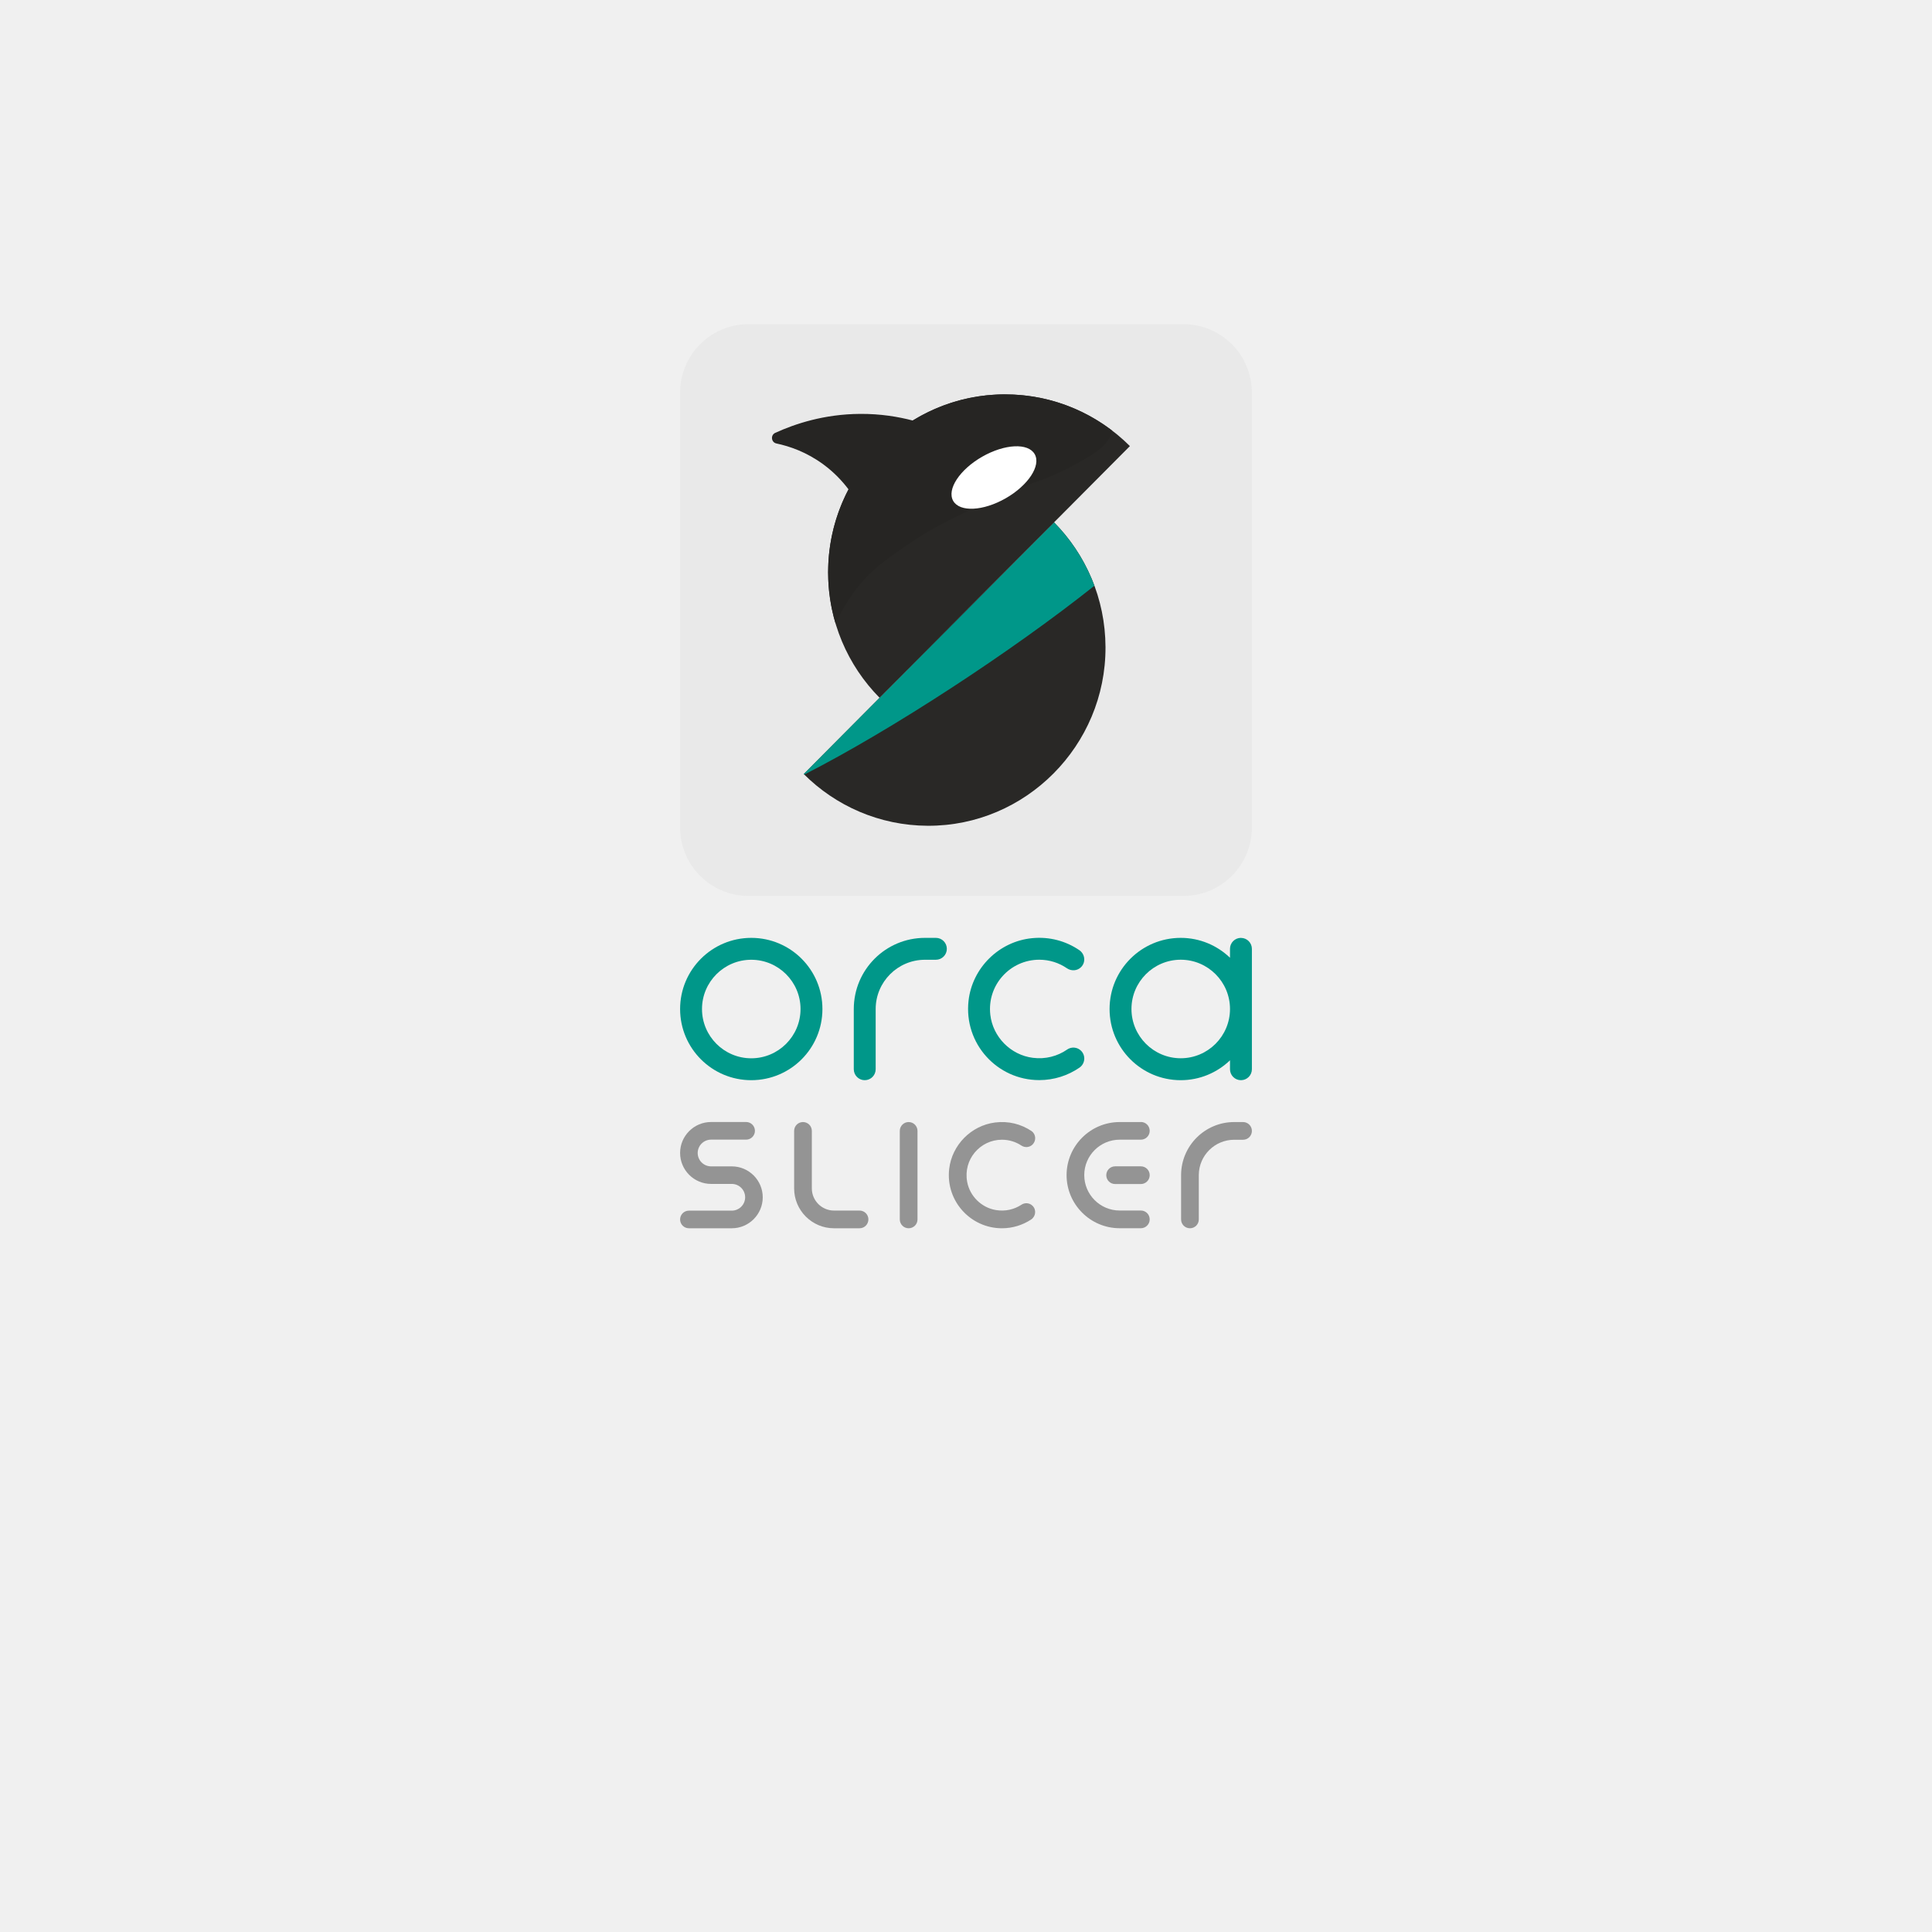
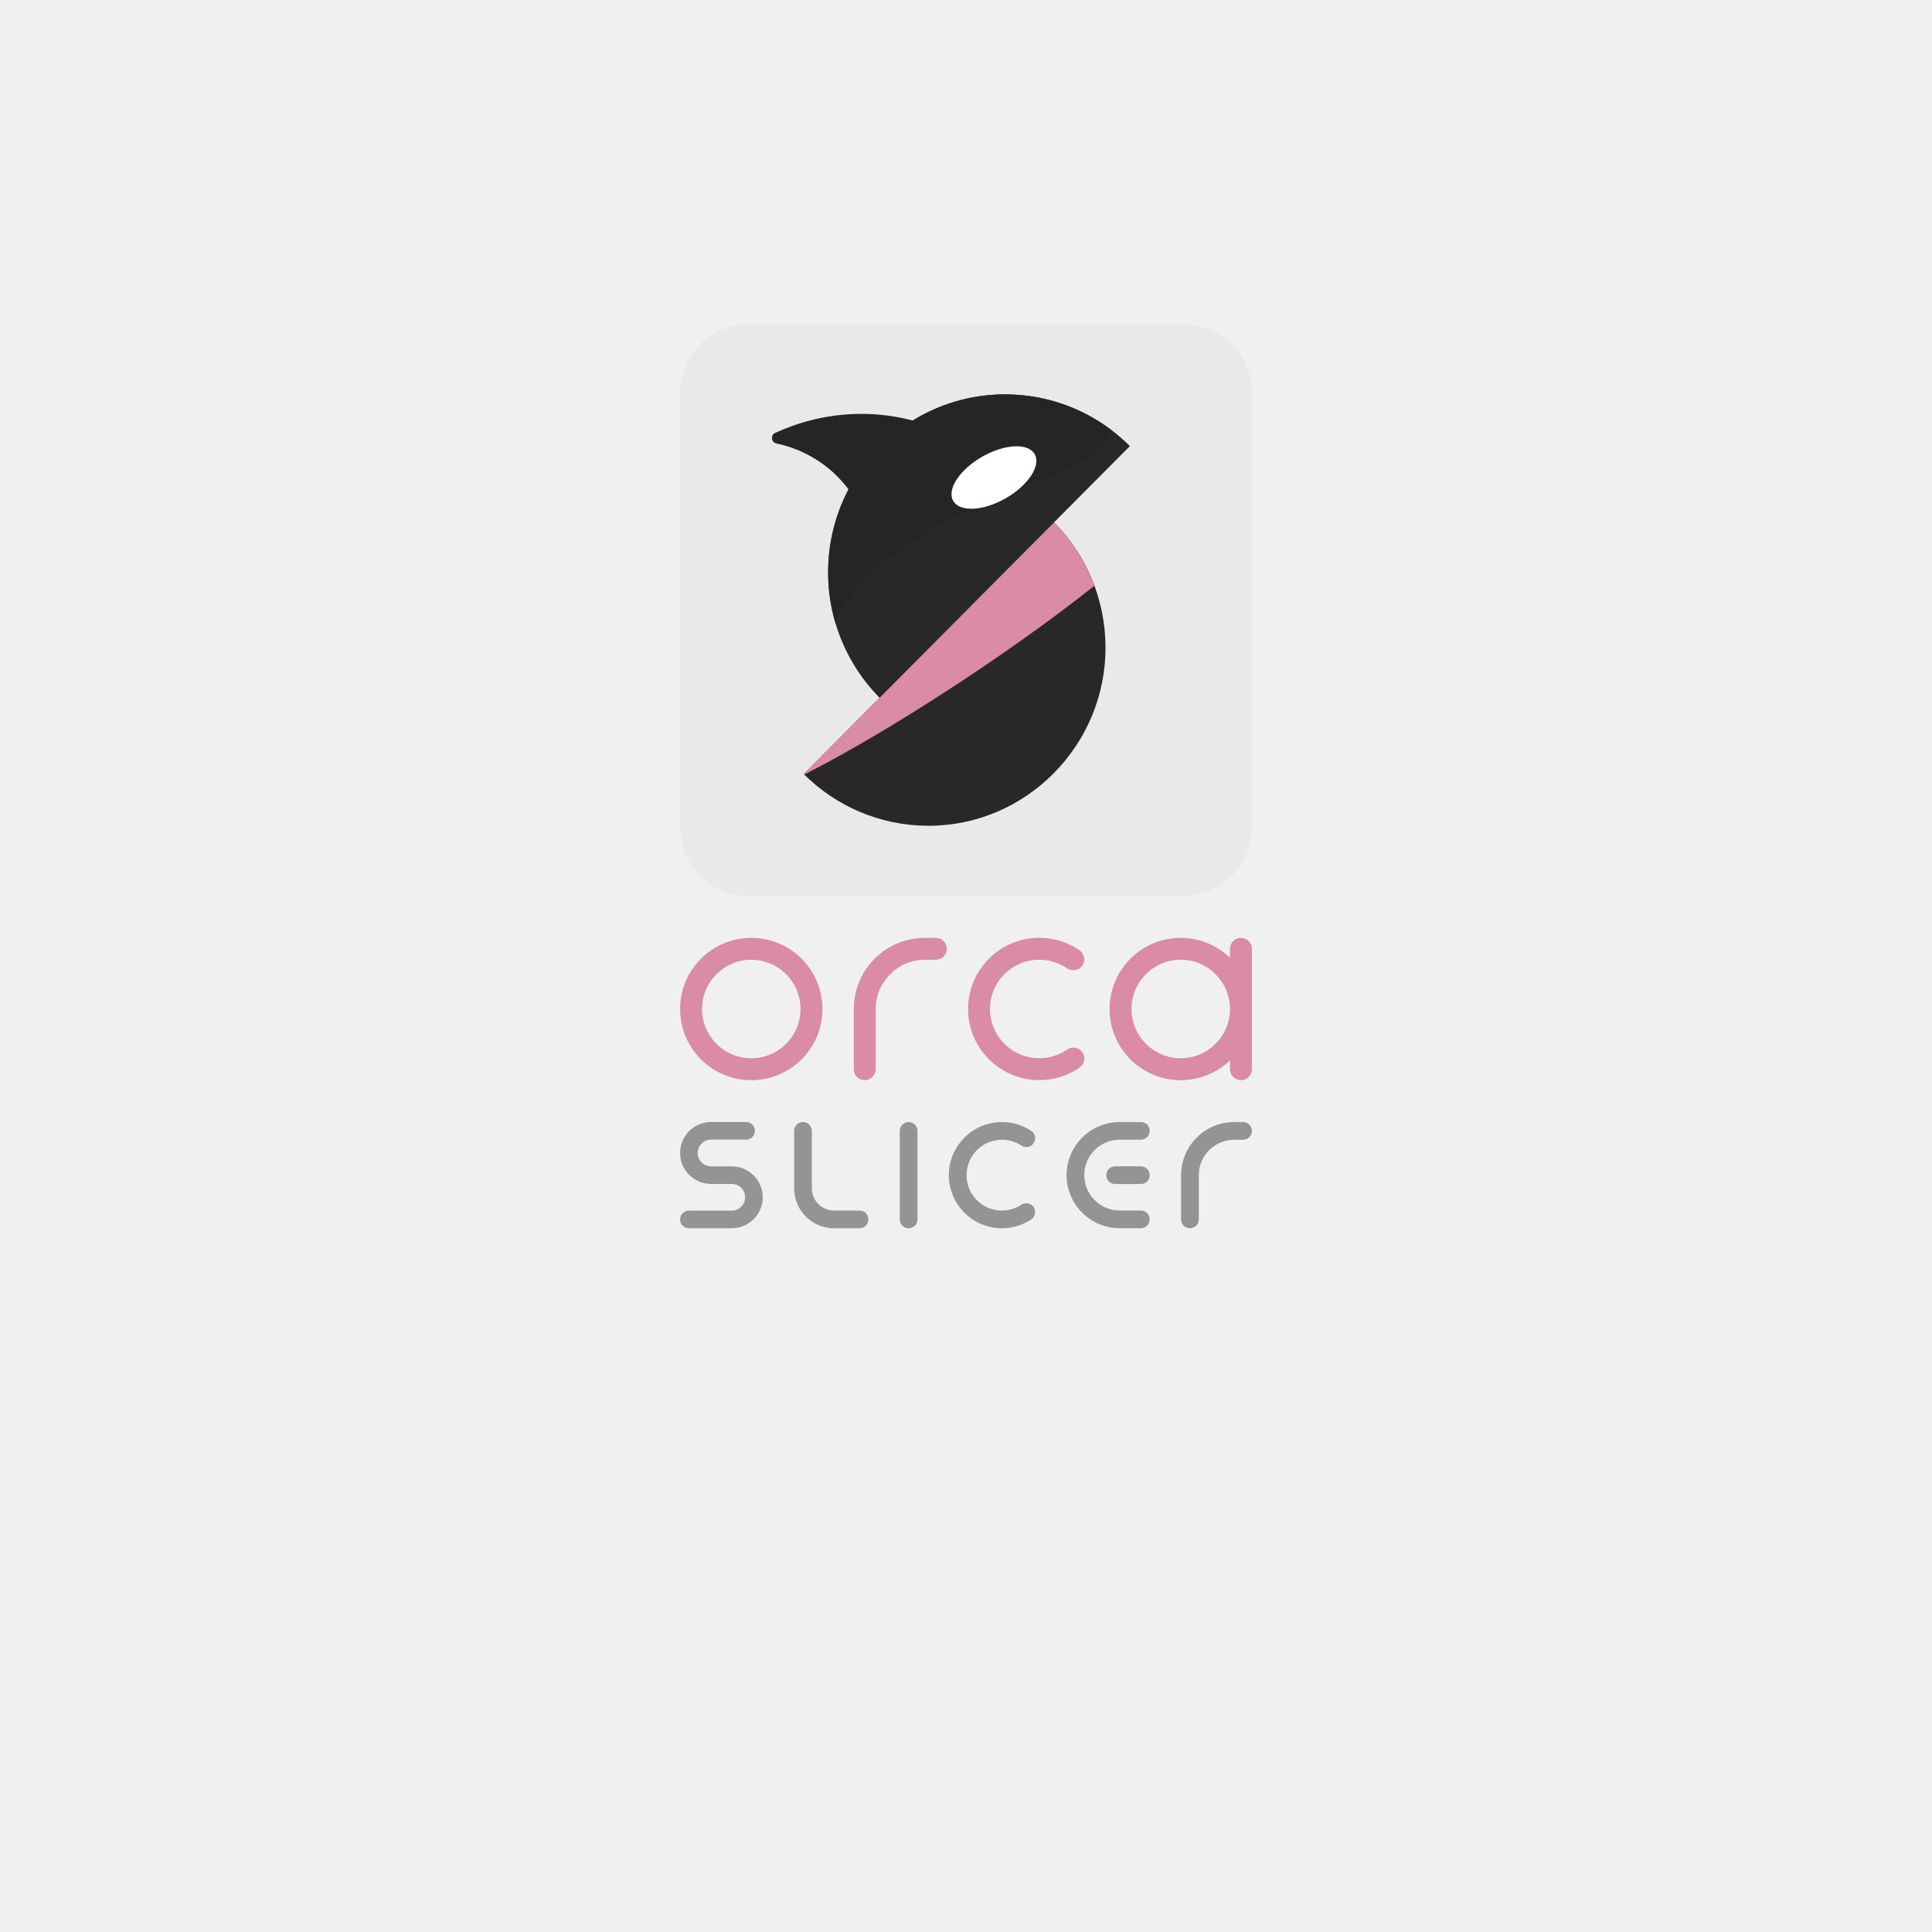
<svg xmlns="http://www.w3.org/2000/svg" id="a" width="480" height="480" viewBox="0 0 480 480">
  <g id="b">
    <g id="c">
      <rect x="168.97" y="80.54" width="142.05" height="142.05" rx="17" ry="17" style="fill:#e9e9e9;" />
    </g>
  </g>
  <g id="d">
    <path id="e" d="M199.69,192.31c7.91,7.9,18.79,12.8,30.81,12.85,24.33.1,44.25-19.93,44.16-44.4-.05-12.09-4.92-23.03-12.78-30.98l-62.19,62.53Z" style="fill:#292826;" />
  </g>
  <g id="f">
-     <path id="g" d="M261.88,129.78l-62.19,62.53s.09.09.13.13c21.79-11.11,51.62-30.64,72.08-46.91-2.21-5.96-5.66-11.32-10.03-15.75" style="fill:#009789;" />
+     <path id="g" d="M261.88,129.78l-62.19,62.53s.09.09.13.13c21.79-11.11,51.62-30.64,72.08-46.91-2.21-5.96-5.66-11.32-10.03-15.75" style="fill:#D98BA8;" />
  </g>
  <g id="h">
    <path id="i" d="M249.72,97.98c-24.29,0-43.97,19.8-43.97,44.22,0,12.16,4.88,23.17,12.78,31.16l62.19-62.53c-7.95-7.94-18.9-12.85-30.99-12.85" style="fill:#292826;" />
  </g>
  <g id="j">
    <path id="k" d="M249.72,97.98c-8.41,0-16.27,2.38-22.95,6.5-3.58-.94-8.02-1.69-13.12-1.65-8.89.06-16.12,2.46-21.04,4.71-1.22.56-1.02,2.37.29,2.64,3.23.68,7.49,2.12,11.7,5.23,2.66,1.96,4.68,4.14,6.21,6.17-3.23,6.16-5.07,13.17-5.07,20.62,0,4.44.65,8.73,1.87,12.78,1.86-4.12,3.81-6.88,4.44-7.74,4.04-5.55,8.31-8.44,14.62-12.7,4.65-3.14,11.1-6.83,29.65-14.45,0,0,5.8-1.63,13.58-6.26,3.1-1.84,5.46-3.58,6.21-6.31.05-.19.1-.38.14-.57-7.38-5.62-16.57-8.96-26.53-8.96" style="fill:#262523;" />
  </g>
  <g id="l">
    <path id="m" d="M257.07,112.84c1.61,2.85-1.62,7.76-7.21,10.96-5.6,3.2-11.44,3.48-13.05.63-1.61-2.85,1.62-7.76,7.21-10.96,5.6-3.2,11.44-3.48,13.05-.63" style="fill:#fff;" />
  </g>
  <path d="M225.75,278.77c-1.21,0-2.2.98-2.2,2.2v21.99c0,1.21.98,2.2,2.2,2.2s2.2-.98,2.2-2.2v-21.99c0-1.21-.98-2.2-2.2-2.2Z" style="fill:#949494;" />
  <path d="M283.44,278.77h-5.26c-7.27,0-13.19,5.92-13.19,13.19s5.92,13.19,13.19,13.19h5.26c1.21,0,2.2-.98,2.2-2.2s-.98-2.2-2.2-2.2h-5.26c-4.85,0-8.8-3.95-8.8-8.8s3.95-8.8,8.8-8.8h5.26c1.21,0,2.2-.98,2.2-2.2s-.98-2.2-2.2-2.2Z" style="fill:#949494;" />
  <path d="M283.44,289.77h-6.39c-1.21,0-2.2.98-2.2,2.2s.98,2.2,2.2,2.2h6.39c1.21,0,2.2-.98,2.2-2.2s-.98-2.2-2.2-2.2Z" style="fill:#949494;" />
  <path d="M181.81,305.16h-10.65c-1.21,0-2.19-.98-2.19-2.19s.98-2.19,2.19-2.19h10.65c1.83,0,3.32-1.49,3.32-3.32s-1.49-3.32-3.32-3.32h-5.15c-4.24,0-7.69-3.45-7.69-7.69s3.45-7.69,7.69-7.69h8.71c1.21,0,2.19.98,2.19,2.19s-.98,2.19-2.19,2.19h-8.71c-1.83,0-3.32,1.49-3.32,3.32s1.49,3.32,3.32,3.32h5.15c4.24,0,7.69,3.45,7.69,7.69s-3.45,7.69-7.69,7.69Z" style="fill:#949494;" />
  <path d="M253.77,299.31c-1.78,1.17-4,1.72-6.36,1.32-3.57-.6-6.46-3.44-7.12-7-1.03-5.58,3.24-10.47,8.64-10.47,1.78,0,3.44.53,4.83,1.45.88.58,2.04.48,2.78-.26h0c.97-.97.84-2.6-.29-3.36-2.53-1.7-5.68-2.54-9.04-2.11-5.94.76-10.71,5.6-11.39,11.55-.9,7.96,5.33,14.73,13.11,14.73,2.67,0,5.15-.8,7.23-2.16,1.18-.78,1.38-2.42.38-3.42h0c-.74-.74-1.9-.85-2.77-.27Z" style="fill:#949494;" />
  <path d="M213.55,300.76h-6.35c-3.03,0-5.5-2.47-5.5-5.5v-14.29c0-1.21-.98-2.2-2.2-2.2s-2.2.98-2.2,2.2v14.29c0,5.46,4.44,9.9,9.9,9.9h6.35c1.21,0,2.2-.98,2.2-2.2s-.98-2.2-2.2-2.2Z" style="fill:#949494;" />
  <path d="M308.83,283.17h-2.2c-4.82,0-8.75,3.9-8.79,8.72v11.07c0,1.21-.98,2.2-2.2,2.2s-2.2-.98-2.2-2.2v-11.07c.04-7.24,5.94-13.12,13.19-13.12h2.2c1.21,0,2.2.98,2.2,2.2s-.98,2.2-2.2,2.2Z" style="fill:#949494;" />
-   <path d="M186.65,238.45c6.75,0,12.24,5.49,12.24,12.24s-5.49,12.24-12.24,12.24-12.24-5.49-12.24-12.24,5.49-12.24,12.24-12.24M186.65,233.01c-9.76,0-17.68,7.91-17.68,17.68s7.91,17.68,17.68,17.68,17.68-7.91,17.68-17.68-7.91-17.68-17.68-17.68h0Z" style="fill:#009789;" />
-   <path d="M308.31,233.01c-1.5,0-2.72,1.22-2.72,2.72v2.22c-3.18-3.05-7.48-4.94-12.24-4.94-9.76,0-17.68,7.91-17.68,17.68s7.91,17.68,17.68,17.68c4.75,0,9.06-1.89,12.24-4.94v2.22c0,1.5,1.22,2.72,2.72,2.72s2.72-1.22,2.72-2.72v-29.91c0-1.5-1.22-2.72-2.72-2.72ZM293.35,262.92c-6.75,0-12.24-5.49-12.24-12.24s5.49-12.24,12.24-12.24,12.24,5.49,12.24,12.24-5.49,12.24-12.24,12.24Z" style="fill:#009789;" />
-   <path d="M232.52,233.01h-2.72c-9.76,0-17.68,7.91-17.68,17.68v14.96c0,1.5,1.22,2.72,2.72,2.72s2.72-1.22,2.72-2.72v-14.96c0-6.75,5.49-12.24,12.24-12.24h0s2.72,0,2.72,0c1.5,0,2.72-1.22,2.72-2.72s-1.22-2.72-2.72-2.72Z" style="fill:#009789;" />
-   <path d="M265.11,260.77c-2.37,1.63-5.34,2.45-8.51,2.04-5.51-.7-9.94-5.19-10.56-10.71-.84-7.38,4.94-13.66,12.16-13.66,2.55,0,4.91.78,6.87,2.12,1.1.75,2.57.67,3.52-.28h0c1.22-1.22.99-3.23-.43-4.21-3.29-2.25-7.39-3.42-11.77-2.98-8.19.81-14.84,7.37-15.76,15.55-1.19,10.67,7.13,19.71,17.56,19.71,3.71,0,7.15-1.14,10-3.1,1.41-.97,1.61-2.98.4-4.19h0c-.93-.93-2.39-1.05-3.48-.3Z" style="fill:#009789;" />
+   <path d="M186.65,238.45c6.75,0,12.24,5.49,12.24,12.24s-5.49,12.24-12.24,12.24-12.24-5.49-12.24-12.24,5.49-12.24,12.24-12.24M186.65,233.01c-9.76,0-17.68,7.91-17.68,17.68s7.91,17.68,17.68,17.68,17.68-7.91,17.68-17.68-7.91-17.68-17.68-17.68h0Z" style="fill:#D98BA8;" />
+   <path d="M308.31,233.01c-1.5,0-2.72,1.22-2.72,2.72v2.22c-3.18-3.05-7.48-4.94-12.24-4.94-9.76,0-17.68,7.91-17.68,17.68s7.91,17.68,17.68,17.68c4.75,0,9.06-1.89,12.24-4.94v2.22c0,1.5,1.22,2.72,2.72,2.72s2.72-1.22,2.72-2.72v-29.91c0-1.5-1.22-2.72-2.72-2.72ZM293.35,262.92c-6.75,0-12.24-5.49-12.24-12.24s5.49-12.24,12.24-12.24,12.24,5.49,12.24,12.24-5.49,12.24-12.24,12.24Z" style="fill:#D98BA8;" />
+   <path d="M232.52,233.01h-2.72c-9.76,0-17.68,7.91-17.68,17.68v14.96c0,1.5,1.22,2.72,2.72,2.72s2.72-1.22,2.72-2.72v-14.96c0-6.75,5.49-12.24,12.24-12.24h0s2.72,0,2.72,0c1.5,0,2.72-1.22,2.72-2.72s-1.22-2.72-2.72-2.72Z" style="fill:#D98BA8;" />
+   <path d="M265.11,260.77c-2.37,1.63-5.34,2.45-8.51,2.04-5.51-.7-9.94-5.19-10.56-10.71-.84-7.38,4.94-13.66,12.16-13.66,2.55,0,4.91.78,6.87,2.12,1.1.75,2.57.67,3.52-.28h0c1.22-1.22.99-3.23-.43-4.21-3.29-2.25-7.39-3.42-11.77-2.98-8.19.81-14.84,7.37-15.76,15.55-1.19,10.67,7.13,19.71,17.56,19.71,3.71,0,7.15-1.14,10-3.1,1.41-.97,1.61-2.98.4-4.19h0c-.93-.93-2.39-1.05-3.48-.3Z" style="fill:#D98BA8;" />
</svg>
